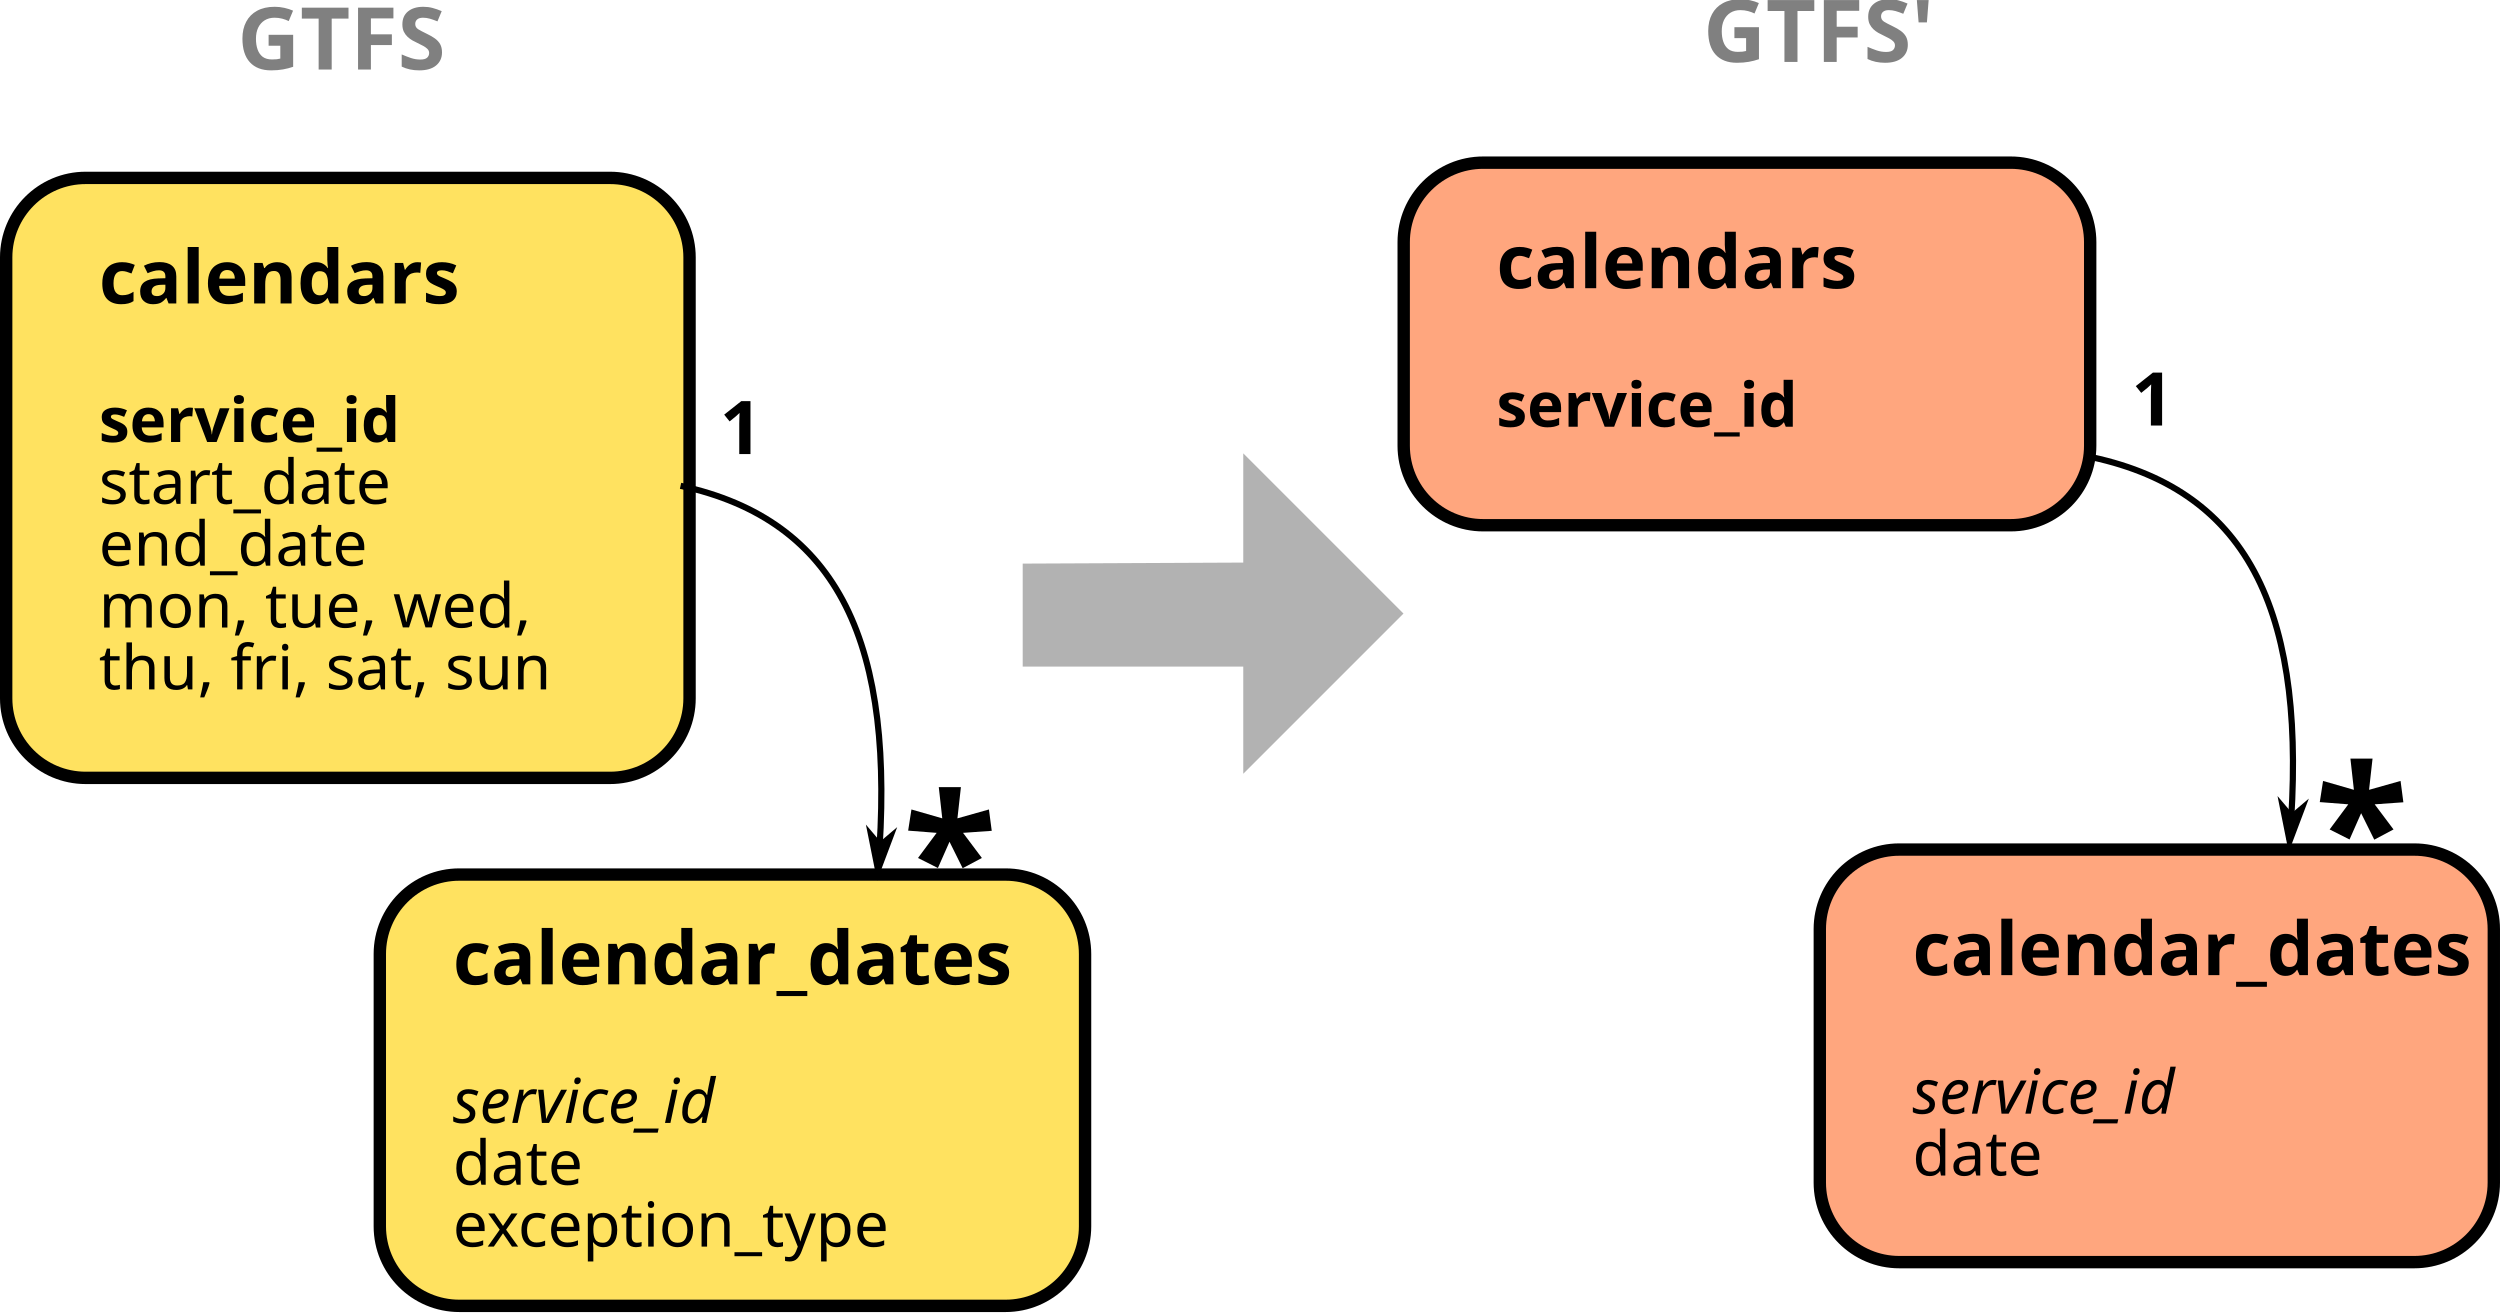
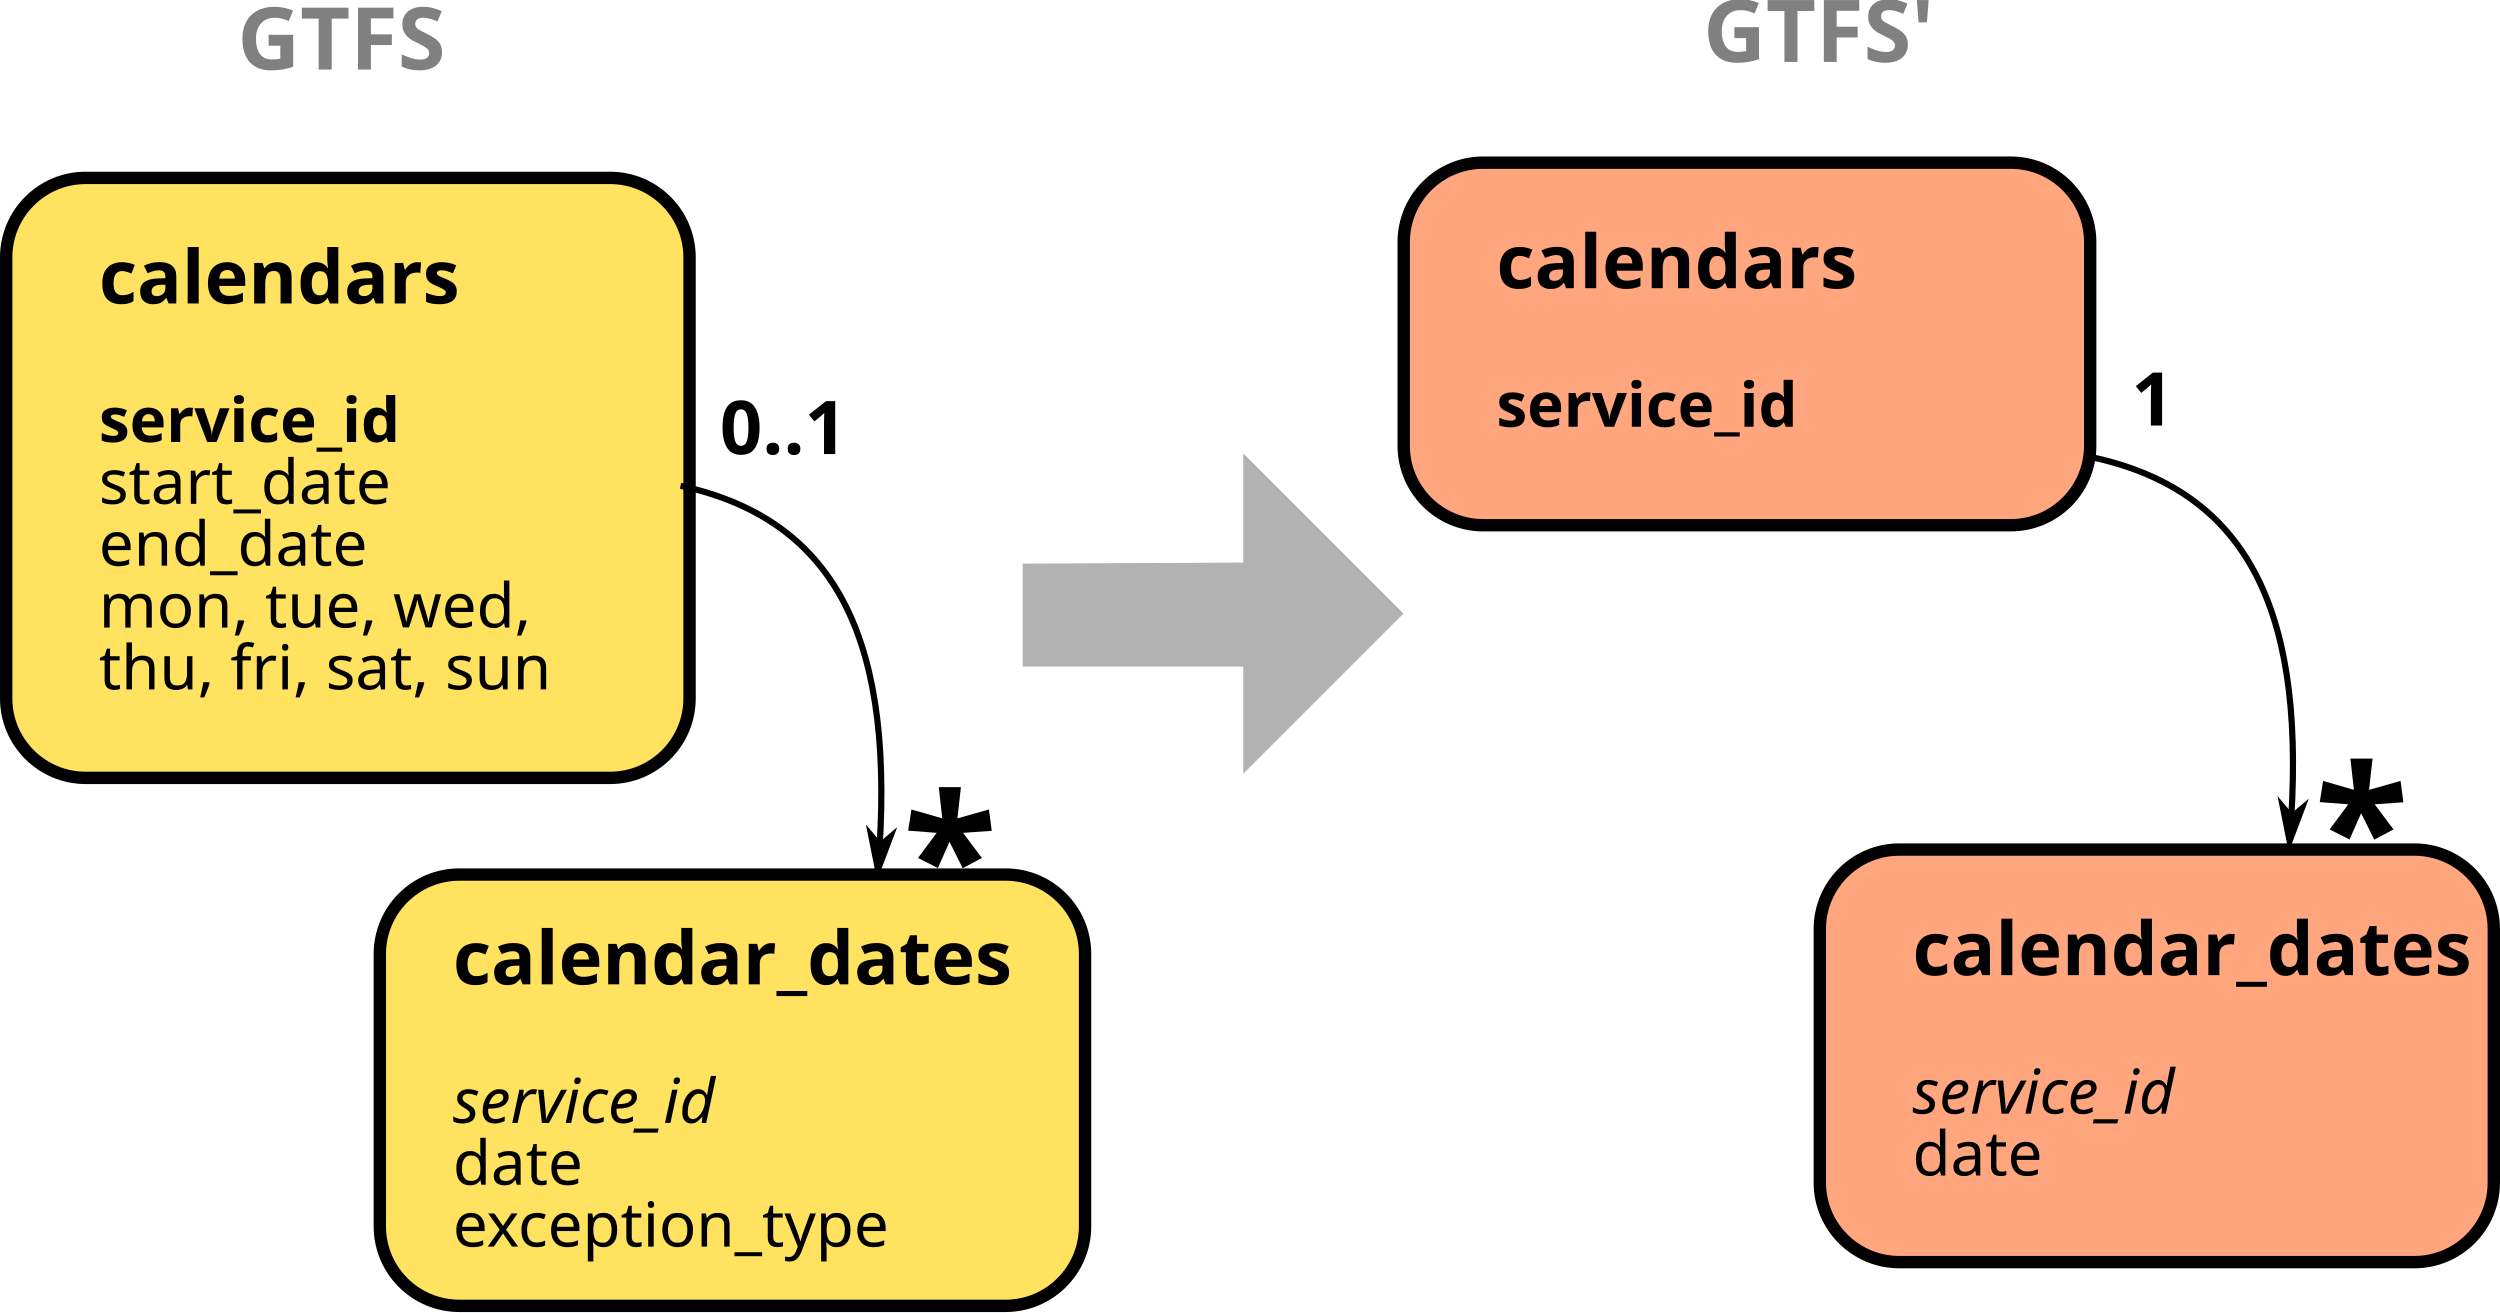
<svg xmlns="http://www.w3.org/2000/svg" width="404.239" height="212.152" id="svg3389" version="1.1">
  <defs id="defs3391">
    <marker orient="auto" refY="0" refX="0" id="Arrow1Mend" style="overflow:visible">
      <path id="path9792" d="M 0,0 5,-5 -12.5,0 5,5 0,0 z" style="fill-rule:evenodd;stroke:#000000;stroke-width:1pt" transform="matrix(-0.4,0,0,-0.4,-4,0)" />
    </marker>
    <marker orient="auto" refY="0" refX="0" id="Arrow1Mend-9" style="overflow:visible">
      <path id="path9792-6" d="M 0,0 5,-5 -12.5,0 5,5 0,0 z" style="fill-rule:evenodd;stroke:#000000;stroke-width:1pt" transform="matrix(-0.4,0,0,-0.4,-4,0)" />
    </marker>
  </defs>
  <g id="layer1" transform="translate(-50.51512,-283.1208)">
    <g id="g4722">
      <g transform="translate(-22.22336,-71.21575)" id="g3537">
        <rect style="fill:#ffe260;fill-opacity:1;stroke:#000000;stroke-width:2;stroke-miterlimit:4;stroke-opacity:1;stroke-dasharray:none" id="rect3769-3" width="110.498" height="97.014" x="73.738" y="383.102" ry="12.857" />
        <text xml:space="preserve" style="font-size:40px;font-style:normal;font-weight:normal;text-align:start;line-height:100%;letter-spacing:0px;word-spacing:0px;text-anchor:start;fill:#000000;fill-opacity:1;stroke:none;font-family:Sans" x="88.735" y="403.404" id="text3761-0-7">
          <tspan x="88.735" y="403.404" style="font-size:12px;font-style:normal;font-variant:normal;font-weight:bold;font-stretch:normal;text-align:start;line-height:100%;text-anchor:start;font-family:Raleway;-inkscape-font-specification:Raleway" id="tspan4560-7">calendars</tspan>
          <tspan x="88.735" y="415.404" style="font-size:10px;font-style:normal;font-variant:normal;font-weight:bold;font-stretch:normal;text-align:start;line-height:100%;text-anchor:start;font-family:Raleway;-inkscape-font-specification:Raleway" id="tspan3438" />
          <tspan id="tspan4452" x="88.735" y="425.802" style="font-size:10px;font-style:normal;font-variant:normal;font-weight:bold;font-stretch:normal;text-align:start;line-height:100%;text-anchor:start;font-family:Raleway;-inkscape-font-specification:Raleway">service_id</tspan>
          <tspan x="88.735" y="435.802" style="font-size:10px;font-style:normal;font-variant:normal;font-weight:normal;font-stretch:normal;text-align:start;line-height:100%;text-anchor:start;font-family:Raleway;-inkscape-font-specification:Raleway" id="tspan4608">start_date</tspan>
          <tspan x="88.735" y="445.802" style="font-size:10px;font-style:normal;font-variant:normal;font-weight:normal;font-stretch:normal;text-align:start;line-height:100%;text-anchor:start;font-family:Raleway;-inkscape-font-specification:Raleway" id="tspan3444">end_date</tspan>
          <tspan x="88.735" y="455.802" style="font-size:10px;font-style:normal;font-variant:normal;font-weight:normal;font-stretch:normal;text-align:start;line-height:100%;text-anchor:start;font-family:Raleway;-inkscape-font-specification:Raleway" id="tspan3446">mon, tue, wed,</tspan>
          <tspan x="88.735" y="465.802" style="font-size:10px;font-style:normal;font-variant:normal;font-weight:normal;font-stretch:normal;text-align:start;line-height:100%;text-anchor:start;font-family:Raleway;-inkscape-font-specification:Raleway" id="tspan3448">thu, fri, sat, sun</tspan>
          <tspan x="88.735" y="475.802" style="font-size:10px;font-style:normal;font-variant:normal;font-weight:normal;font-stretch:normal;text-align:start;line-height:100%;text-anchor:start;font-family:Raleway;-inkscape-font-specification:Raleway" id="tspan3450" />
        </text>
      </g>
      <g transform="translate(-91.41881,38.3858)" id="g3528">
        <rect style="fill:#ffe260;fill-opacity:1;stroke:#000000;stroke-width:2;stroke-miterlimit:4;stroke-opacity:1;stroke-dasharray:none" id="rect3769-3-8" width="114.033" height="69.74" x="203.35" y="386.147" ry="12.857" />
        <text xml:space="preserve" style="font-size:40px;font-style:normal;font-weight:normal;text-align:start;line-height:100%;letter-spacing:0px;word-spacing:0px;text-anchor:start;fill:#000000;fill-opacity:1;stroke:none;font-family:Sans" x="215.171" y="403.903" id="text3761-0-7-5">
          <tspan x="215.171" y="403.903" style="font-size:12px;font-style:normal;font-variant:normal;font-weight:bold;font-stretch:normal;text-align:start;line-height:100%;text-anchor:start;font-family:Raleway;-inkscape-font-specification:Raleway" id="tspan3438-3">calendar_dates</tspan>
          <tspan x="215.171" y="415.903" style="font-size:10px;font-style:normal;font-variant:normal;font-weight:bold;font-stretch:normal;text-align:start;line-height:100%;text-anchor:start;font-family:Raleway;-inkscape-font-specification:Raleway" id="tspan3524" />
          <tspan id="tspan4454" x="215.171" y="426.302" style="font-size:10px;font-style:italic;font-variant:normal;font-weight:normal;font-stretch:normal;text-align:start;line-height:100%;text-anchor:start;font-family:Raleway;-inkscape-font-specification:Raleway">service_id</tspan>
          <tspan x="215.171" y="436.302" style="font-size:10px;font-style:normal;font-variant:normal;font-weight:normal;font-stretch:normal;text-align:start;line-height:100%;text-anchor:start;font-family:Raleway;-inkscape-font-specification:Raleway" id="tspan4608-6">date</tspan>
          <tspan x="215.171" y="446.302" style="font-size:10px;font-style:normal;font-variant:normal;font-weight:normal;font-stretch:normal;text-align:start;line-height:100%;text-anchor:start;font-family:Raleway;-inkscape-font-specification:Raleway" id="tspan3526">exception_type</tspan>
          <tspan x="215.171" y="456.302" style="font-size:10px;font-style:normal;font-variant:normal;font-weight:normal;font-stretch:normal;text-align:start;line-height:100%;text-anchor:start;font-family:Raleway;-inkscape-font-specification:Raleway" id="tspan3450-6" />
        </text>
      </g>
      <g id="g4615">
        <path style="fill:none;stroke:#000000;stroke-width:1px;stroke-linecap:butt;stroke-linejoin:miter;stroke-opacity:1;marker-start:none;marker-end:url(#Arrow1Mend)" d="m 160.558,361.676 c 25.669,5.558 34.899,25.638 31.935,61.876" id="path9243-1-2-0" />
        <text id="text3761-0-7-53" y="431.682" x="196.483" style="font-size:40px;font-style:normal;font-weight:normal;text-align:start;line-height:100%;letter-spacing:0px;word-spacing:0px;text-anchor:start;fill:#000000;fill-opacity:1;stroke:none;font-family:Sans" xml:space="preserve">
          <tspan id="tspan3448-2" style="font-size:28px;font-style:normal;font-variant:normal;font-weight:bold;font-stretch:normal;text-align:start;line-height:100%;text-anchor:start;font-family:Raleway;-inkscape-font-specification:Raleway" y="431.682" x="196.483">*</tspan>
          <tspan id="tspan3450-2" style="font-size:28px;font-style:normal;font-variant:normal;font-weight:normal;font-stretch:normal;text-align:start;line-height:100%;text-anchor:start;font-family:Raleway;-inkscape-font-specification:Raleway" y="459.682" x="196.483" />
        </text>
        <text id="text3761-0-7-53-9" y="356.542" x="166.91" style="font-size:40px;font-style:normal;font-weight:normal;text-align:start;line-height:100%;letter-spacing:0px;word-spacing:0px;text-anchor:start;fill:#000000;fill-opacity:1;stroke:none;font-family:Sans" xml:space="preserve">
-           <tspan id="tspan3448-2-1" style="font-size:12px;font-style:normal;font-variant:normal;font-weight:bold;font-stretch:normal;text-align:start;line-height:100%;text-anchor:start;font-family:Raleway;-inkscape-font-specification:Raleway" y="356.542" x="166.91">1</tspan>
+           <tspan id="tspan3448-2-1" style="font-size:12px;font-style:normal;font-variant:normal;font-weight:bold;font-stretch:normal;text-align:start;line-height:100%;text-anchor:start;font-family:Raleway;-inkscape-font-specification:Raleway" y="356.542" x="166.91">0..1</tspan>
          <tspan id="tspan3450-2-3" style="font-size:12px;font-style:normal;font-variant:normal;font-weight:normal;font-stretch:normal;text-align:start;line-height:100%;text-anchor:start;font-family:Raleway;-inkscape-font-specification:Raleway" y="368.542" x="166.91" />
        </text>
      </g>
      <text xml:space="preserve" style="font-size:40px;font-style:normal;font-weight:normal;text-align:start;line-height:100%;letter-spacing:0px;word-spacing:0px;text-anchor:start;fill:#000000;fill-opacity:1;stroke:none;font-family:Sans" x="88.902" y="294.362" id="text3761-0-7-0">
        <tspan x="88.902" y="294.362" style="font-size:14px;font-style:normal;font-variant:normal;font-weight:bold;font-stretch:normal;text-align:start;line-height:100%;text-anchor:start;fill:#808080;fill-opacity:1;font-family:Raleway;-inkscape-font-specification:Raleway" id="tspan3450-23">GTFS</tspan>
      </text>
    </g>
    <path style="fill:#b2b2b2;fill-opacity:1;stroke:none" d="m 215.881,374.254 0,16.655 35.664,0 0,17.328 25.907,-25.907 -25.907,-25.907 0,17.664 z" id="path4475" />
    <g id="g4699" transform="translate(-33.33503,-0.5050763)">
      <g transform="translate(237.0841,-73.17585)" id="g3537-9">
        <rect style="fill:#ffa67e;fill-opacity:1;stroke:#000000;stroke-width:2;stroke-miterlimit:4;stroke-opacity:1;stroke-dasharray:none" id="rect3769-3-3" width="111.003" height="58.628" x="73.738" y="383.102" ry="12.857" />
        <text xml:space="preserve" style="font-size:40px;font-style:normal;font-weight:normal;text-align:start;line-height:100%;letter-spacing:0px;word-spacing:0px;text-anchor:start;fill:#000000;fill-opacity:1;stroke:none;font-family:Sans" x="88.735" y="403.404" id="text3761-0-7-3">
          <tspan x="88.735" y="403.404" style="font-size:12px;font-style:normal;font-variant:normal;font-weight:bold;font-stretch:normal;text-align:start;line-height:100%;text-anchor:start;font-family:Raleway;-inkscape-font-specification:Raleway" id="tspan4560-7-4">calendars</tspan>
          <tspan x="88.735" y="415.404" style="font-size:10px;font-style:normal;font-variant:normal;font-weight:bold;font-stretch:normal;text-align:start;line-height:100%;text-anchor:start;font-family:Raleway;-inkscape-font-specification:Raleway" id="tspan3438-2" />
          <tspan x="88.735" y="425.802" style="font-size:10px;font-style:normal;font-variant:normal;font-weight:bold;font-stretch:normal;text-align:start;line-height:100%;text-anchor:start;font-family:Raleway;-inkscape-font-specification:Raleway" id="tspan3450-1">service_id</tspan>
        </text>
      </g>
      <g transform="translate(304.3681,37.8947)" id="g3537-9-8">
        <rect style="fill:#ffa67e;fill-opacity:1;stroke:#000000;stroke-width:2;stroke-miterlimit:4;stroke-opacity:1;stroke-dasharray:none" id="rect3769-3-3-7" width="108.982" height="66.71" x="73.738" y="383.102" ry="12.857" />
        <text xml:space="preserve" style="font-size:40px;font-style:normal;font-weight:normal;text-align:start;line-height:100%;letter-spacing:0px;word-spacing:0px;text-anchor:start;fill:#000000;fill-opacity:1;stroke:none;font-family:Sans" x="88.735" y="403.404" id="text3761-0-7-3-6">
          <tspan x="88.735" y="403.404" style="font-size:12px;font-style:normal;font-variant:normal;font-weight:bold;font-stretch:normal;text-align:start;line-height:100%;text-anchor:start;font-family:Raleway;-inkscape-font-specification:Raleway" id="tspan4560-7-4-5">calendar_dates</tspan>
          <tspan x="88.735" y="415.404" style="font-size:10px;font-style:normal;font-variant:normal;font-weight:bold;font-stretch:normal;text-align:start;line-height:100%;text-anchor:start;font-family:Raleway;-inkscape-font-specification:Raleway" id="tspan3438-2-3" />
          <tspan id="tspan4452-5-8" x="88.735" y="425.802" style="font-size:10px;font-style:italic;font-variant:normal;font-weight:normal;font-stretch:normal;text-align:start;line-height:100%;text-anchor:start;font-family:Raleway;-inkscape-font-specification:Raleway">service_id</tspan>
          <tspan x="88.735" y="435.802" style="font-size:10px;font-style:normal;font-variant:normal;font-weight:normal;font-stretch:normal;text-align:start;line-height:100%;text-anchor:start;font-family:Raleway;-inkscape-font-specification:Raleway" id="tspan3450-1-1">date</tspan>
        </text>
      </g>
      <g id="g4615-6" transform="translate(261.5892,-4.108223)">
        <path style="fill:none;stroke:#000000;stroke-width:1px;stroke-linecap:butt;stroke-linejoin:miter;stroke-opacity:1;marker-start:none;marker-end:url(#Arrow1Mend)" d="m 160.558,361.676 c 25.669,5.558 34.899,25.638 31.935,61.876" id="path9243-1-2-0-3" />
        <text id="text3761-0-7-53-0" y="431.682" x="196.483" style="font-size:40px;font-style:normal;font-weight:normal;text-align:start;line-height:100%;letter-spacing:0px;word-spacing:0px;text-anchor:start;fill:#000000;fill-opacity:1;stroke:none;font-family:Sans" xml:space="preserve">
          <tspan id="tspan3448-2-4" style="font-size:28px;font-style:normal;font-variant:normal;font-weight:bold;font-stretch:normal;text-align:start;line-height:100%;text-anchor:start;font-family:Raleway;-inkscape-font-specification:Raleway" y="431.682" x="196.483">*</tspan>
          <tspan id="tspan3450-2-33" style="font-size:28px;font-style:normal;font-variant:normal;font-weight:normal;font-stretch:normal;text-align:start;line-height:100%;text-anchor:start;font-family:Raleway;-inkscape-font-specification:Raleway" y="459.682" x="196.483" />
        </text>
        <text id="text3761-0-7-53-9-4" y="356.542" x="166.91" style="font-size:40px;font-style:normal;font-weight:normal;text-align:start;line-height:100%;letter-spacing:0px;word-spacing:0px;text-anchor:start;fill:#000000;fill-opacity:1;stroke:none;font-family:Sans" xml:space="preserve">
          <tspan id="tspan3448-2-1-2" style="font-size:12px;font-style:normal;font-variant:normal;font-weight:bold;font-stretch:normal;text-align:start;line-height:100%;text-anchor:start;font-family:Raleway;-inkscape-font-specification:Raleway" y="356.542" x="166.91">1</tspan>
          <tspan id="tspan3450-2-3-5" style="font-size:12px;font-style:normal;font-variant:normal;font-weight:normal;font-stretch:normal;text-align:start;line-height:100%;text-anchor:start;font-family:Raleway;-inkscape-font-specification:Raleway" y="368.542" x="166.91" />
        </text>
      </g>
      <text xml:space="preserve" style="font-size:40px;font-style:normal;font-weight:normal;text-align:start;line-height:100%;letter-spacing:0px;word-spacing:0px;text-anchor:start;fill:#000000;fill-opacity:1;stroke:none;font-family:Sans" x="359.249" y="293.636" id="text3761-0-7-0-5">
        <tspan x="359.249" y="293.636" style="font-size:14px;font-style:normal;font-variant:normal;font-weight:bold;font-stretch:normal;text-align:start;line-height:100%;text-anchor:start;fill:#808080;fill-opacity:1;font-family:Raleway;-inkscape-font-specification:Raleway" id="tspan3450-23-8">GTFS'</tspan>
      </text>
    </g>
  </g>
</svg>
